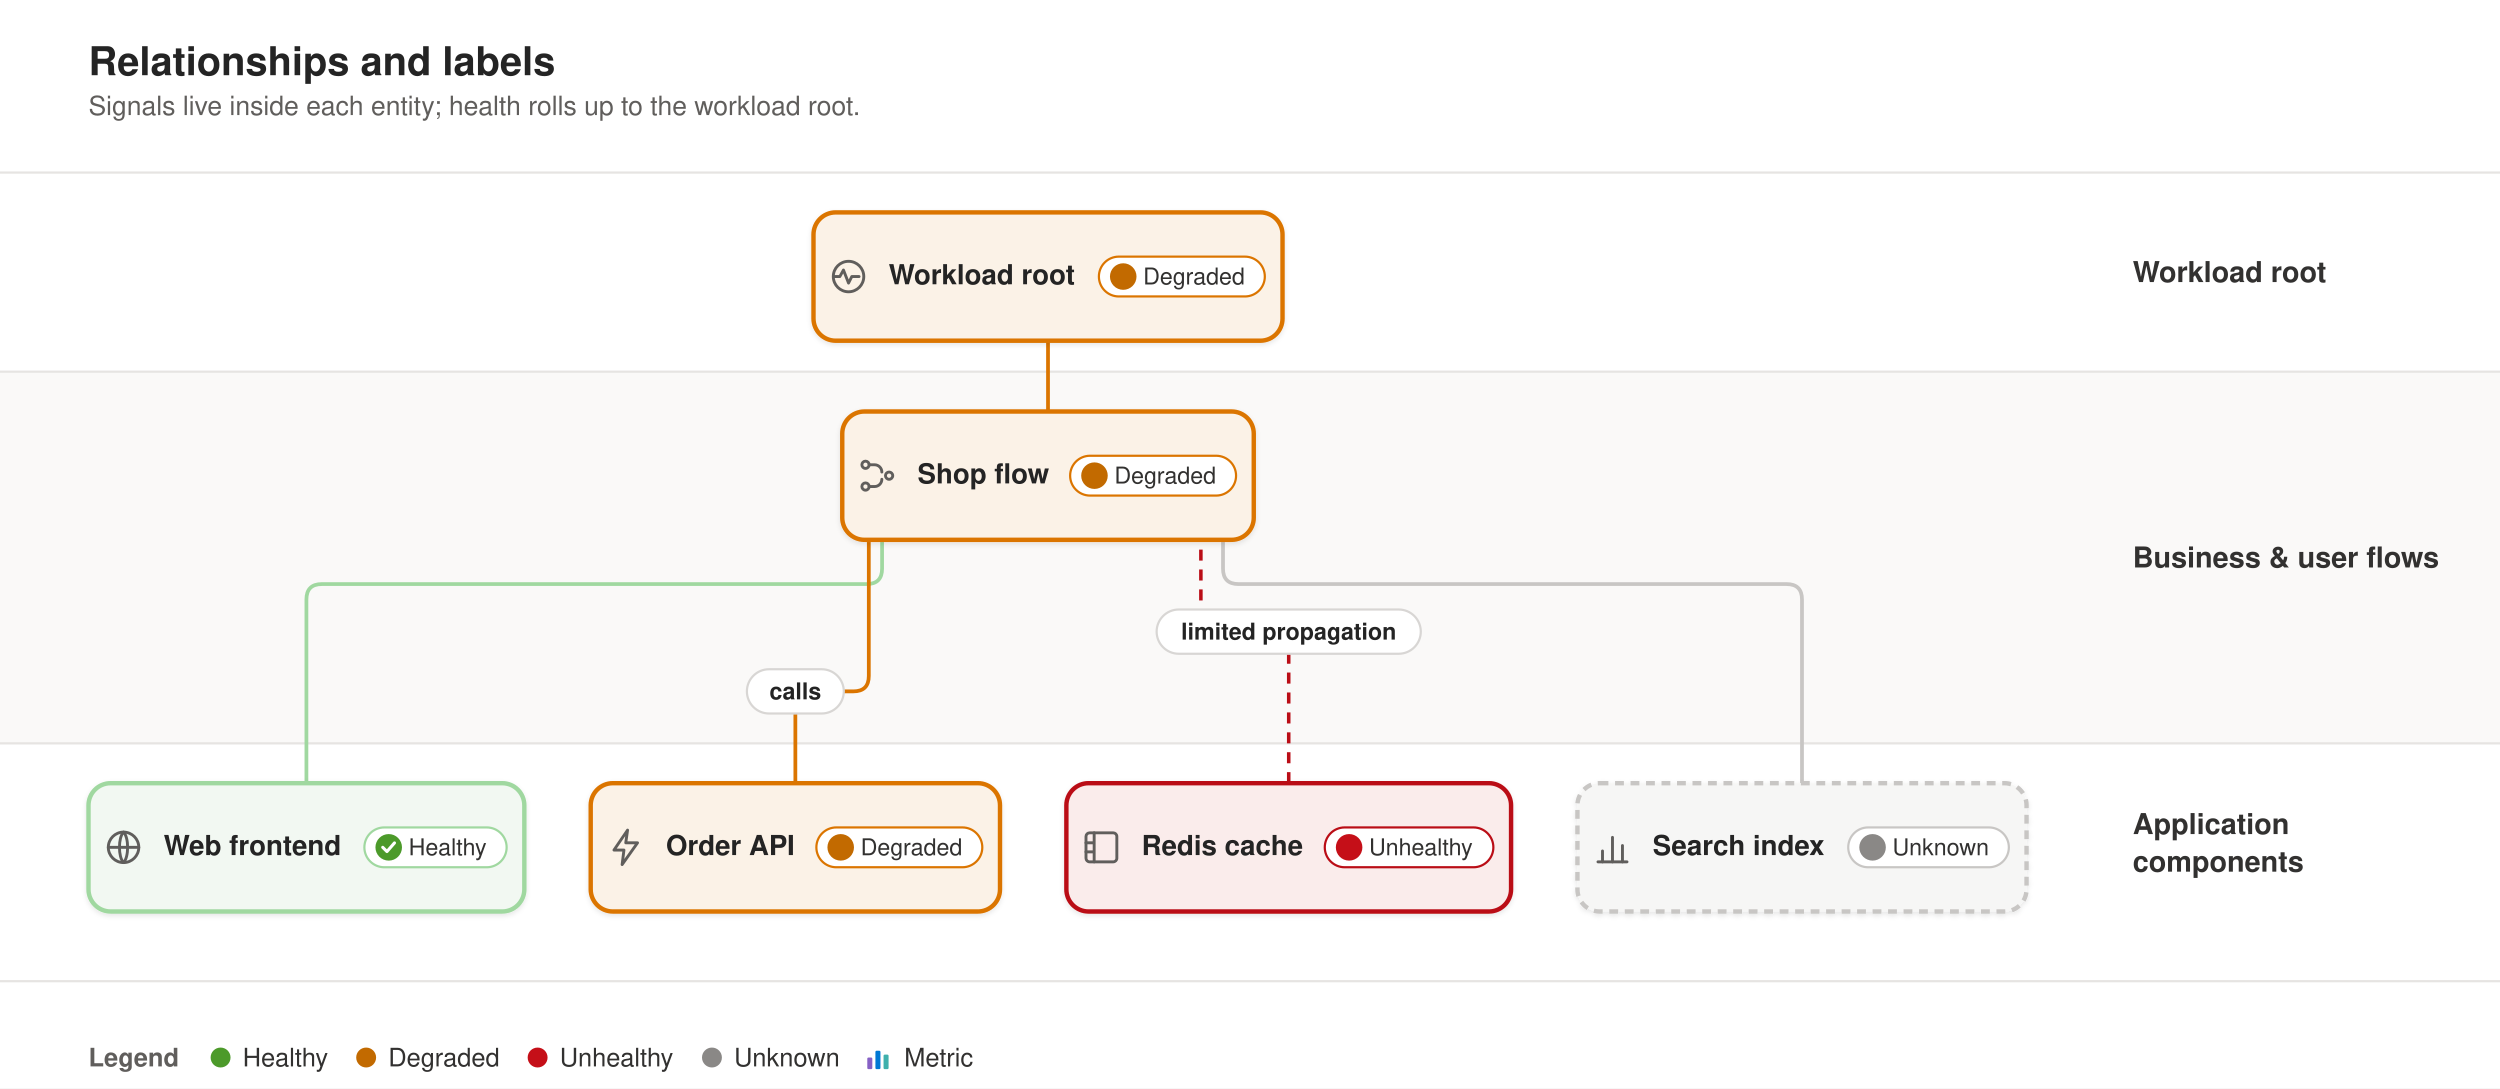
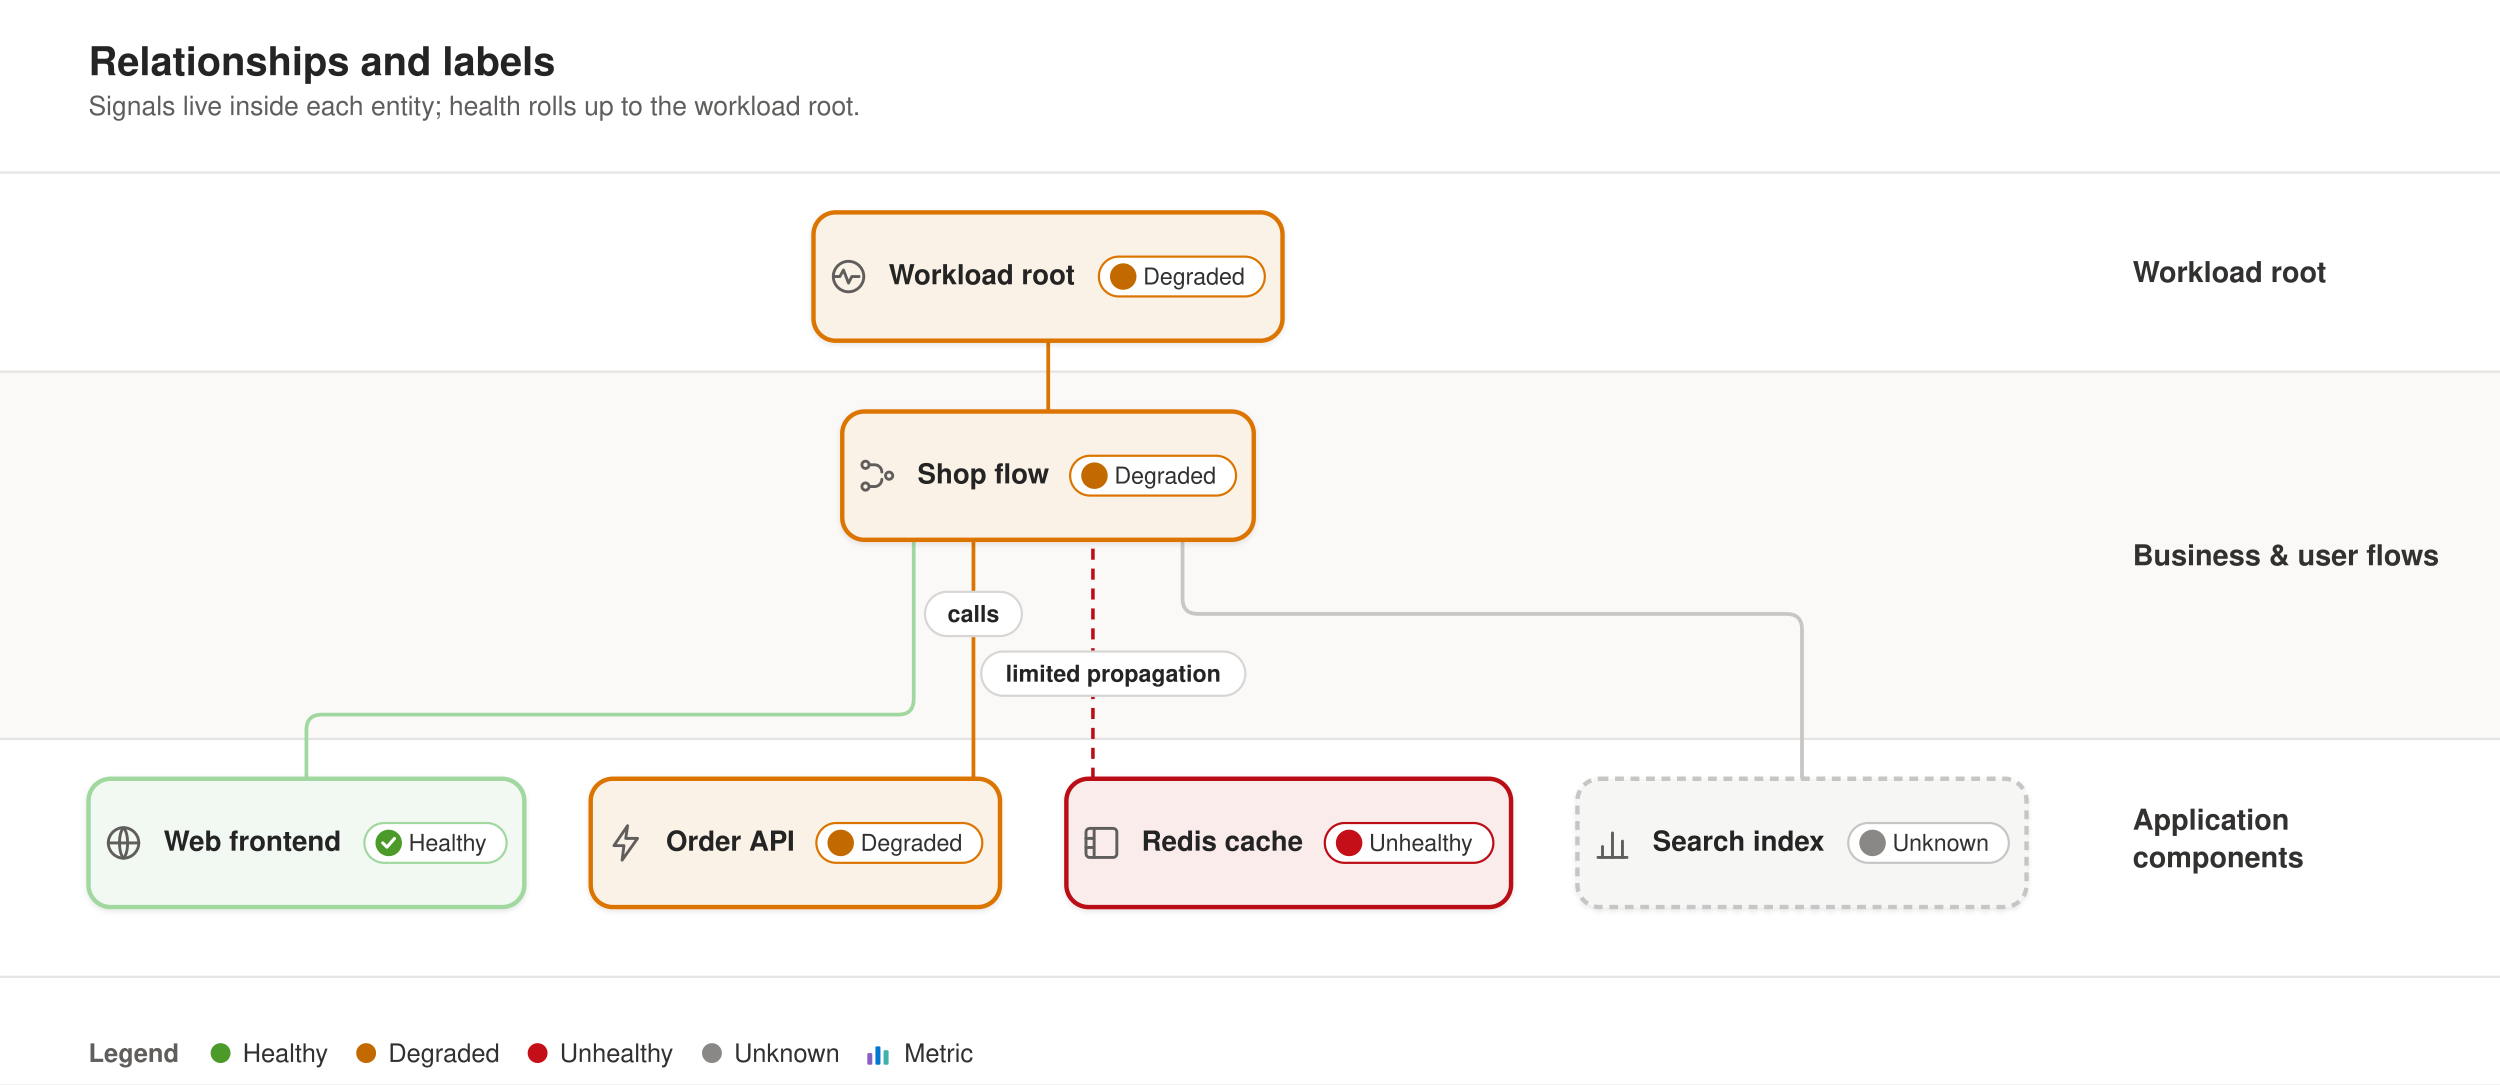
- <svg xmlns="http://www.w3.org/2000/svg" width="1130" height="492" viewBox="0 0 1130 492" font-family="Segoe UI, -apple-system, BlinkMacSystemFont, Helvetica, Arial, sans-serif">
+ <svg xmlns="http://www.w3.org/2000/svg" width="1130" height="490" viewBox="0 0 1130 490" font-family="Segoe UI, -apple-system, BlinkMacSystemFont, Helvetica, Arial, sans-serif">
  <defs>
    <filter id="cs" x="-20%" y="-20%" width="140%" height="140%">
      <feDropShadow dx="0" dy="1" stdDeviation="1.3" flood-color="#000" flood-opacity="0.1" />
    </filter>
  </defs>
-   <rect width="1130" height="492" fill="#ffffff" />
+   <rect width="1130" height="490" fill="#ffffff" />
  <rect x="0" y="78.0" width="1130" height="90.0" fill="#ffffff" />
  <line x1="0" y1="78.0" x2="1130" y2="78.0" stroke="#e6e4e2" />
  <text x="964.0" y="127.5" font-size="13" font-weight="700" fill="#323130">Workload root</text>
-   <rect x="0" y="168.0" width="1130" height="168.0" fill="#faf9f8" />
+   <rect x="0" y="168.0" width="1130" height="166.0" fill="#faf9f8" />
  <line x1="0" y1="168.0" x2="1130" y2="168.0" stroke="#e6e4e2" />
-   <text x="964.0" y="256.5" font-size="13" font-weight="700" fill="#323130">Business &amp; user flows</text>
-   <rect x="0" y="336.0" width="1130" height="90.0" fill="#ffffff" />
-   <line x1="0" y1="336.0" x2="1130" y2="336.0" stroke="#e6e4e2" />
-   <text x="964.0" y="377.0" font-size="13" font-weight="700" fill="#323130">Application</text>
-   <text x="964.0" y="394.0" font-size="13" font-weight="700" fill="#323130">components</text>
-   <line x1="0" y1="443.5" x2="1130" y2="443.5" stroke="#e6e4e2" />
+   <text x="964.0" y="255.5" font-size="13" font-weight="700" fill="#323130">Business &amp; user flows</text>
+   <rect x="0" y="334.0" width="1130" height="90.0" fill="#ffffff" />
+   <line x1="0" y1="334.0" x2="1130" y2="334.0" stroke="#e6e4e2" />
+   <text x="964.0" y="375.0" font-size="13" font-weight="700" fill="#323130">Application</text>
+   <text x="964.0" y="392.0" font-size="13" font-weight="700" fill="#323130">components</text>
+   <line x1="0" y1="441.5" x2="1130" y2="441.5" stroke="#e6e4e2" />
  <text x="40" y="34" font-size="18" font-weight="700" fill="#242424">Relationships and labels</text>
  <text x="40" y="52" font-size="12" fill="#605e5c">Signals live inside each entity; health rolls up to the workload root.</text>
-   <text x="40.0" y="482.0" font-size="11.5" font-weight="600" fill="#605e5c">Legend</text>
-   <circle cx="99.7" cy="478.0" r="4.5" fill="#4c9a2a" />
-   <text x="109.7" y="482.0" font-size="11.5" fill="#323130">Healthy</text>
-   <circle cx="165.5" cy="478.0" r="4.5" fill="#c26a00" />
-   <text x="175.5" y="482.0" font-size="11.5" fill="#323130">Degraded</text>
-   <circle cx="243.0" cy="478.0" r="4.5" fill="#c50f18" />
-   <text x="253.0" y="482.0" font-size="11.5" fill="#323130">Unhealthy</text>
-   <circle cx="321.8" cy="478.0" r="4.5" fill="#8a8886" />
-   <text x="331.8" y="482.0" font-size="11.5" fill="#323130">Unknown</text>
-   <g transform="translate(390.7,471.0) scale(0.875)">
+   <text x="40.0" y="480.0" font-size="11.5" font-weight="600" fill="#605e5c">Legend</text>
+   <circle cx="99.7" cy="476.0" r="4.5" fill="#4c9a2a" />
+   <text x="109.7" y="480.0" font-size="11.5" fill="#323130">Healthy</text>
+   <circle cx="165.5" cy="476.0" r="4.5" fill="#c26a00" />
+   <text x="175.5" y="480.0" font-size="11.5" fill="#323130">Degraded</text>
+   <circle cx="243.0" cy="476.0" r="4.5" fill="#c50f18" />
+   <text x="253.0" y="480.0" font-size="11.5" fill="#323130">Unhealthy</text>
+   <circle cx="321.8" cy="476.0" r="4.5" fill="#8a8886" />
+   <text x="331.8" y="480.0" font-size="11.5" fill="#323130">Unknown</text>
+   <g transform="translate(390.7,469.0) scale(0.875)">
    <rect x="1.5" y="8" width="2.6" height="6" rx="0.6" fill="#8661c5" />
    <rect x="5.7" y="4.5" width="2.6" height="9.5" rx="0.6" fill="#0078D4" />
    <rect x="9.9" y="6.5" width="2.6" height="7.5" rx="0.6" fill="#3fb0ac" />
  </g>
-   <text x="408.7" y="482.0" font-size="11.5" fill="#323130">Metric</text>
+   <text x="408.7" y="480.0" font-size="11.5" fill="#323130">Metric</text>
  <g transform="translate(40.0,0)">
    <g fill="none" stroke-linecap="butt" stroke-linejoin="round">
-       <path d="M98.5 354.0 L98.5 271.0 Q98.5 264.0 105.5 264.0 L351.7 264.0 Q358.7 264.0 358.7 257.0 L358.7 244.0" stroke="#a0d8a0" stroke-width="1.7" />
-       <path d="M774.5 354.0 L774.5 271.0 Q774.5 264.0 767.5 264.0 L519.8 264.0 Q512.8 264.0 512.8 257.0 L512.8 244.0" stroke="#c8c6c4" stroke-width="1.7" />
-       <path d="M433.7 186.0 L433.7 154.0" stroke="#db7500" stroke-width="1.7" />
-       <path d="M319.5 354.0 L319.5 319.5 Q319.5 312.5 326.5 312.5 L345.7 312.5 Q352.7 312.5 352.7 305.5 L352.7 244.0" stroke="#db7500" stroke-width="1.7" />
-       <path d="M542.5 354.0 L542.5 292.5 Q542.5 285.5 535.5 285.5 L509.8 285.5 Q502.8 285.5 502.8 278.5 L502.8 244.0" stroke="#ba0d16" stroke-width="1.6" stroke-dasharray="5 4" />
+       <path d="M98.5 352.0 L98.5 330.0 Q98.5 323.0 105.5 323.0 L366.0 323.0 Q373.0 323.0 373.0 316.0 L373.0 244.0" stroke="#a0d8a0" stroke-width="1.7" />
+       <path d="M774.5 352.0 L774.5 284.5 Q774.5 277.5 767.5 277.5 L501.5 277.5 Q494.5 277.5 494.5 270.5 L494.5 244.0" stroke="#c8c6c4" stroke-width="1.7" />
+       <path d="M400.0 352.0 L400.0 244.0" stroke="#db7500" stroke-width="1.7" />
+       <path d="M433.8 186.0 L433.8 154.0" stroke="#db7500" stroke-width="1.7" />
+       <path d="M454.0 352.0 L454.0 244.0" stroke="#ba0d16" stroke-width="1.6" stroke-dasharray="5 4" />
    </g>
    <g stroke="none">
-       <rect x="297.6" y="302.5" width="43.8" height="20" rx="10" fill="#ffffff" stroke="#d8d6d4" stroke-width="1" />
-       <text x="319.5" y="316.1" font-size="10.5" font-weight="600" fill="#242424" text-anchor="middle">calls</text>
+       <rect x="378.1" y="267.5" width="43.8" height="20" rx="10" fill="#ffffff" stroke="#d8d6d4" stroke-width="1" />
+       <text x="400.0" y="281.1" font-size="10.5" font-weight="600" fill="#242424" text-anchor="middle">calls</text>
    </g>
    <g stroke="none">
-       <rect x="482.8" y="275.5" width="119.4" height="20" rx="10" fill="#ffffff" stroke="#d8d6d4" stroke-width="1" />
-       <text x="542.5" y="289.1" font-size="10.5" font-weight="600" fill="#242424" text-anchor="middle">limited propagation</text>
+       <rect x="403.5" y="294.5" width="119.4" height="20" rx="10" fill="#ffffff" stroke="#d8d6d4" stroke-width="1" />
+       <text x="463.2" y="308.1" font-size="10.5" font-weight="600" fill="#242424" text-anchor="middle">limited propagation</text>
    </g>
    <g filter="url(#cs)">
-       <rect x="0.0" y="354.0" width="197" height="58" rx="10" fill="#f2f8f2" stroke="#a0d8a0" stroke-width="2" />
+       <rect x="0.0" y="352.0" width="197" height="58" rx="10" fill="#f2f8f2" stroke="#a0d8a0" stroke-width="2" />
    </g>
-     <g transform="translate(6.0,373.16) scale(0.82)">
+     <g transform="translate(6.0,371.16) scale(0.82)">
      <circle cx="12" cy="12" r="8.4" fill="none" stroke="#605e5c" stroke-width="1.6" stroke-linecap="round" stroke-linejoin="round" />
      <path d="M3.6 12h16.8M12 3.6c3 3 3 13.8 0 16.8M12 3.6c-3 3-3 13.8 0 16.8" fill="none" stroke="#605e5c" stroke-width="1.6" stroke-linecap="round" stroke-linejoin="round" />
    </g>
-     <text x="34.0" y="386.5" font-size="12.5" font-weight="600" fill="#242424">Web frontend</text>
-     <rect x="124.7" y="374.00" width="64.3" height="18" rx="9" fill="#ffffff" stroke="#a0d8a0" stroke-width="1" />
-     <circle cx="135.7" cy="383.0" r="6" fill="#4c9a2a" />
-     <path d="M133.0 383.0 l1.9 1.9 l3.4 -3.9" fill="none" stroke="#ffffff" stroke-width="1.4" stroke-linecap="round" stroke-linejoin="round" />
-     <text x="144.7" y="386.57" font-size="10.5" fill="#323130">Healthy</text>
+     <text x="34.0" y="384.5" font-size="12.5" font-weight="600" fill="#242424">Web frontend</text>
+     <rect x="124.7" y="372.00" width="64.3" height="18" rx="9" fill="#ffffff" stroke="#a0d8a0" stroke-width="1" />
+     <circle cx="135.7" cy="381.0" r="6" fill="#4c9a2a" />
+     <path d="M133.0 381.0 l1.9 1.9 l3.4 -3.9" fill="none" stroke="#ffffff" stroke-width="1.4" stroke-linecap="round" stroke-linejoin="round" />
+     <text x="144.7" y="384.57" font-size="10.5" fill="#323130">Healthy</text>
    <g filter="url(#cs)">
      <rect x="340.7" y="186.0" width="186" height="58" rx="10" fill="#fbf2e7" stroke="#db7500" stroke-width="2" />
    </g>
    <g transform="translate(346.7,205.16) scale(0.82)">
      <circle cx="5.5" cy="6" r="2" fill="none" stroke="#605e5c" stroke-width="1.6" stroke-linecap="round" stroke-linejoin="round" />
      <circle cx="5.5" cy="18" r="2" fill="none" stroke="#605e5c" stroke-width="1.6" stroke-linecap="round" stroke-linejoin="round" />
      <circle cx="18.5" cy="12" r="2" fill="none" stroke="#605e5c" stroke-width="1.6" stroke-linecap="round" stroke-linejoin="round" />
      <path d="M7.5 6h3a4 4 0 0 1 4 4M7.5 18h3a4 4 0 0 0 4-4" fill="none" stroke="#605e5c" stroke-width="1.6" stroke-linecap="round" stroke-linejoin="round" />
    </g>
    <text x="374.7" y="218.5" font-size="12.5" font-weight="600" fill="#242424">Shop flow</text>
    <rect x="443.7" y="206.00" width="75.0" height="18" rx="9" fill="#ffffff" stroke="#db7500" stroke-width="1" />
    <circle cx="454.7" cy="215.0" r="6" fill="#c26a00" />
    <text x="463.7" y="218.57" font-size="10.5" fill="#323130">Degraded</text>
    <g filter="url(#cs)">
-       <rect x="227.0" y="354.0" width="185" height="58" rx="10" fill="#fbf2e7" stroke="#db7500" stroke-width="2" />
+       <rect x="227.0" y="352.0" width="185" height="58" rx="10" fill="#fbf2e7" stroke="#db7500" stroke-width="2" />
    </g>
-     <g transform="translate(233.0,373.16) scale(0.82)">
+     <g transform="translate(233.0,371.16) scale(0.82)">
      <path d="M13 2.5 5.5 13.5H11l-1 8 8.5-12H12z" fill="none" stroke="#605e5c" stroke-width="1.6" stroke-linecap="round" stroke-linejoin="round" />
    </g>
-     <text x="261.0" y="386.5" font-size="12.5" font-weight="600" fill="#242424">Order API</text>
-     <rect x="329.0" y="374.00" width="75.0" height="18" rx="9" fill="#ffffff" stroke="#db7500" stroke-width="1" />
-     <circle cx="340.0" cy="383.0" r="6" fill="#c26a00" />
-     <text x="349.0" y="386.57" font-size="10.5" fill="#323130">Degraded</text>
+     <text x="261.0" y="384.5" font-size="12.5" font-weight="600" fill="#242424">Order API</text>
+     <rect x="329.0" y="372.00" width="75.0" height="18" rx="9" fill="#ffffff" stroke="#db7500" stroke-width="1" />
+     <circle cx="340.0" cy="381.0" r="6" fill="#c26a00" />
+     <text x="349.0" y="384.57" font-size="10.5" fill="#323130">Degraded</text>
    <g filter="url(#cs)">
-       <rect x="442.0" y="354.0" width="201" height="58" rx="10" fill="#faeceb" stroke="#ba0d16" stroke-width="2" />
+       <rect x="442.0" y="352.0" width="201" height="58" rx="10" fill="#faeceb" stroke="#ba0d16" stroke-width="2" />
    </g>
-     <g transform="translate(448.0,373.16) scale(0.82)">
+     <g transform="translate(448.0,371.16) scale(0.82)">
      <rect x="3.5" y="4" width="17" height="16" rx="2" fill="none" stroke="#605e5c" stroke-width="1.6" stroke-linecap="round" stroke-linejoin="round" />
      <path d="M8 4v16M3.5 9.5h4M3.5 14.5h4" fill="none" stroke="#605e5c" stroke-width="1.6" stroke-linecap="round" stroke-linejoin="round" />
    </g>
-     <text x="476.0" y="386.5" font-size="12.5" font-weight="600" fill="#242424">Redis cache</text>
-     <rect x="558.8" y="374.00" width="76.2" height="18" rx="9" fill="#ffffff" stroke="#ba0d16" stroke-width="1" />
-     <circle cx="569.8" cy="383.0" r="6" fill="#c50f18" />
-     <text x="578.8" y="386.57" font-size="10.5" fill="#323130">Unhealthy</text>
+     <text x="476.0" y="384.5" font-size="12.5" font-weight="600" fill="#242424">Redis cache</text>
+     <rect x="558.8" y="372.00" width="76.2" height="18" rx="9" fill="#ffffff" stroke="#ba0d16" stroke-width="1" />
+     <circle cx="569.8" cy="381.0" r="6" fill="#c50f18" />
+     <text x="578.8" y="384.57" font-size="10.5" fill="#323130">Unhealthy</text>
    <g filter="url(#cs)">
-       <rect x="673.0" y="354.0" width="203" height="58" rx="10" fill="#f6f6f5" stroke="#c8c6c4" stroke-width="2" stroke-dasharray="4 3" />
+       <rect x="673.0" y="352.0" width="203" height="58" rx="10" fill="#f6f6f5" stroke="#c8c6c4" stroke-width="2" stroke-dasharray="4 3" />
    </g>
-     <g transform="translate(679.0,373.16) scale(0.82)">
+     <g transform="translate(679.0,371.16) scale(0.82)">
      <path d="M4 20h16" fill="none" stroke="#605e5c" stroke-width="1.6" stroke-linecap="round" stroke-linejoin="round" />
      <path d="M6.5 20v-6M12 20V6.5M17.5 20v-9" fill="none" stroke="#605e5c" stroke-width="1.6" stroke-linecap="round" stroke-linejoin="round" />
    </g>
-     <text x="707.0" y="386.5" font-size="12.5" font-weight="600" fill="#242424">Search index</text>
-     <rect x="795.4" y="374.00" width="72.6" height="18" rx="9" fill="#ffffff" stroke="#c8c6c4" stroke-width="1" />
-     <circle cx="806.4" cy="383.0" r="6" fill="#8a8886" />
-     <text x="815.4" y="386.57" font-size="10.5" fill="#323130">Unknown</text>
+     <text x="707.0" y="384.5" font-size="12.5" font-weight="600" fill="#242424">Search index</text>
+     <rect x="795.4" y="372.00" width="72.6" height="18" rx="9" fill="#ffffff" stroke="#c8c6c4" stroke-width="1" />
+     <circle cx="806.4" cy="381.0" r="6" fill="#8a8886" />
+     <text x="815.4" y="384.57" font-size="10.5" fill="#323130">Unknown</text>
    <g filter="url(#cs)">
      <rect x="327.7" y="96.0" width="212" height="58" rx="10" fill="#fbf2e7" stroke="#db7500" stroke-width="2" />
    </g>
    <g transform="translate(333.7,115.16) scale(0.82)">
      <circle cx="12" cy="12" r="8.4" fill="none" stroke="#605e5c" stroke-width="1.6" stroke-linecap="round" stroke-linejoin="round" />
      <path d="M4.2 12h3l2-3.6 2.8 7.2 1.8-3.6h4" fill="none" stroke="#605e5c" stroke-width="1.6" stroke-linecap="round" stroke-linejoin="round" />
    </g>
    <text x="361.7" y="128.5" font-size="12.5" font-weight="600" fill="#242424">Workload root</text>
    <rect x="456.7" y="116.00" width="75.0" height="18" rx="9" fill="#ffffff" stroke="#db7500" stroke-width="1" />
    <circle cx="467.7" cy="125.0" r="6" fill="#c26a00" />
    <text x="476.7" y="128.57" font-size="10.5" fill="#323130">Degraded</text>
  </g>
</svg>
